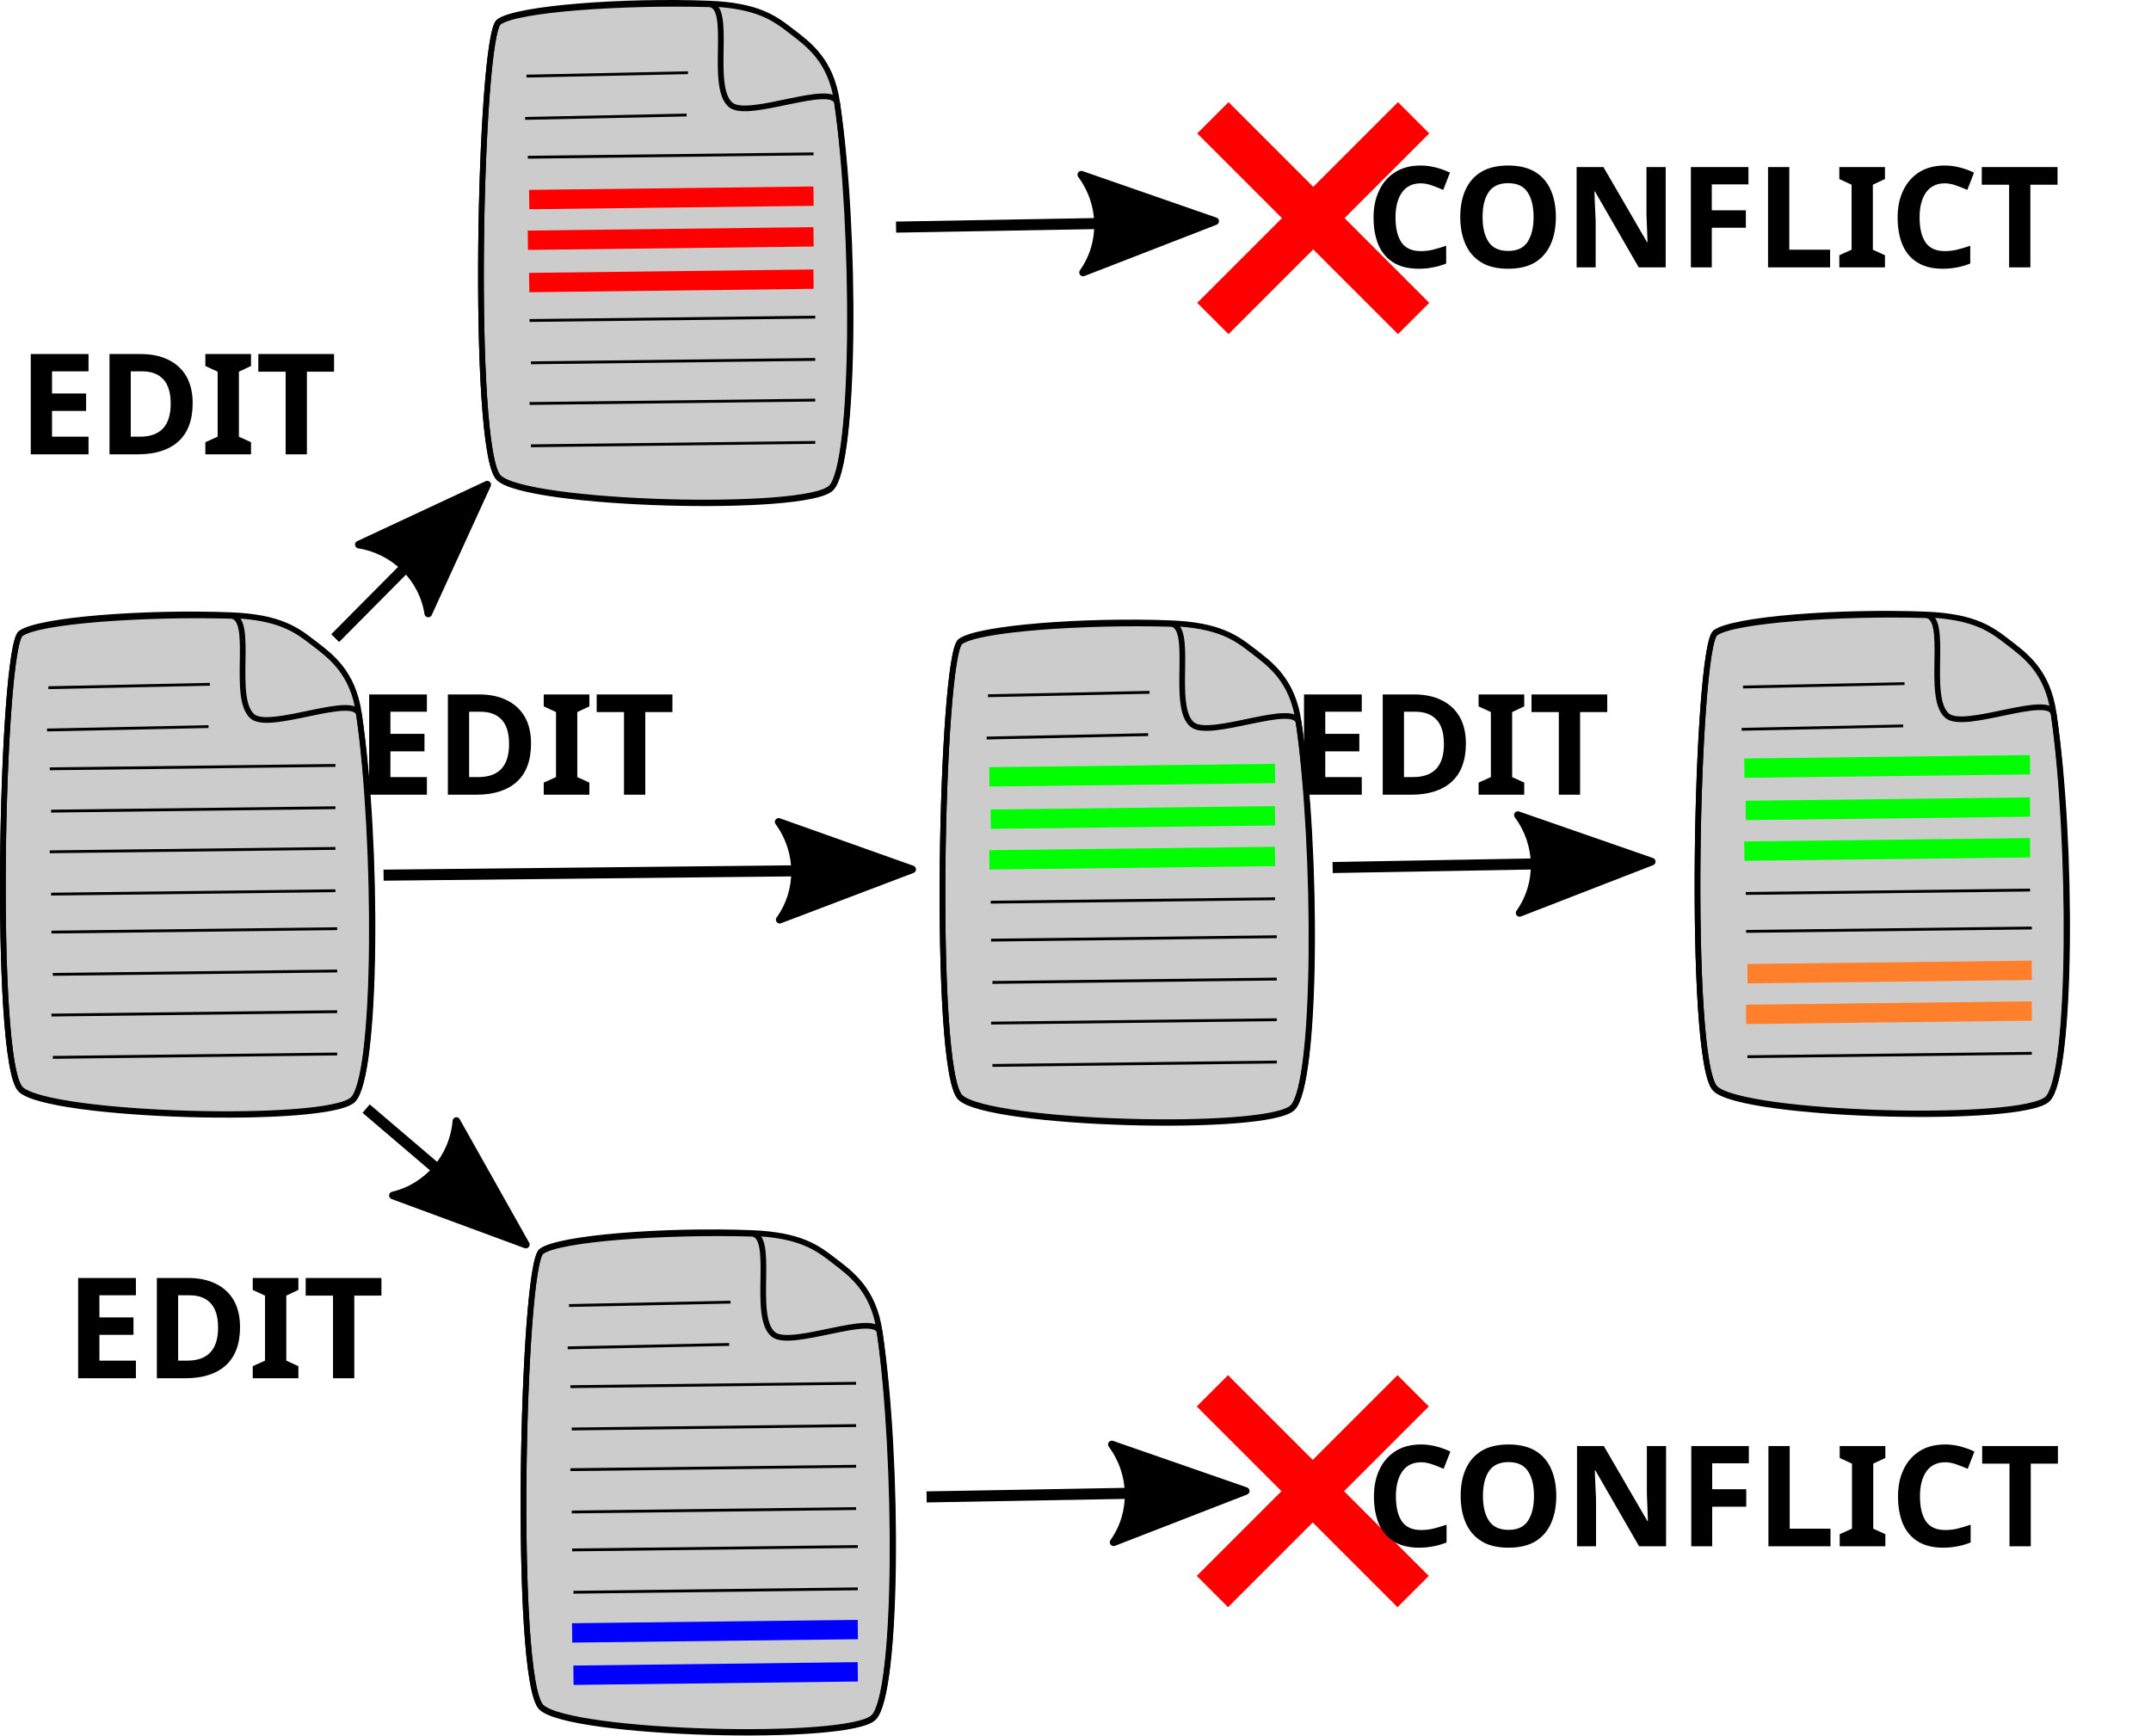
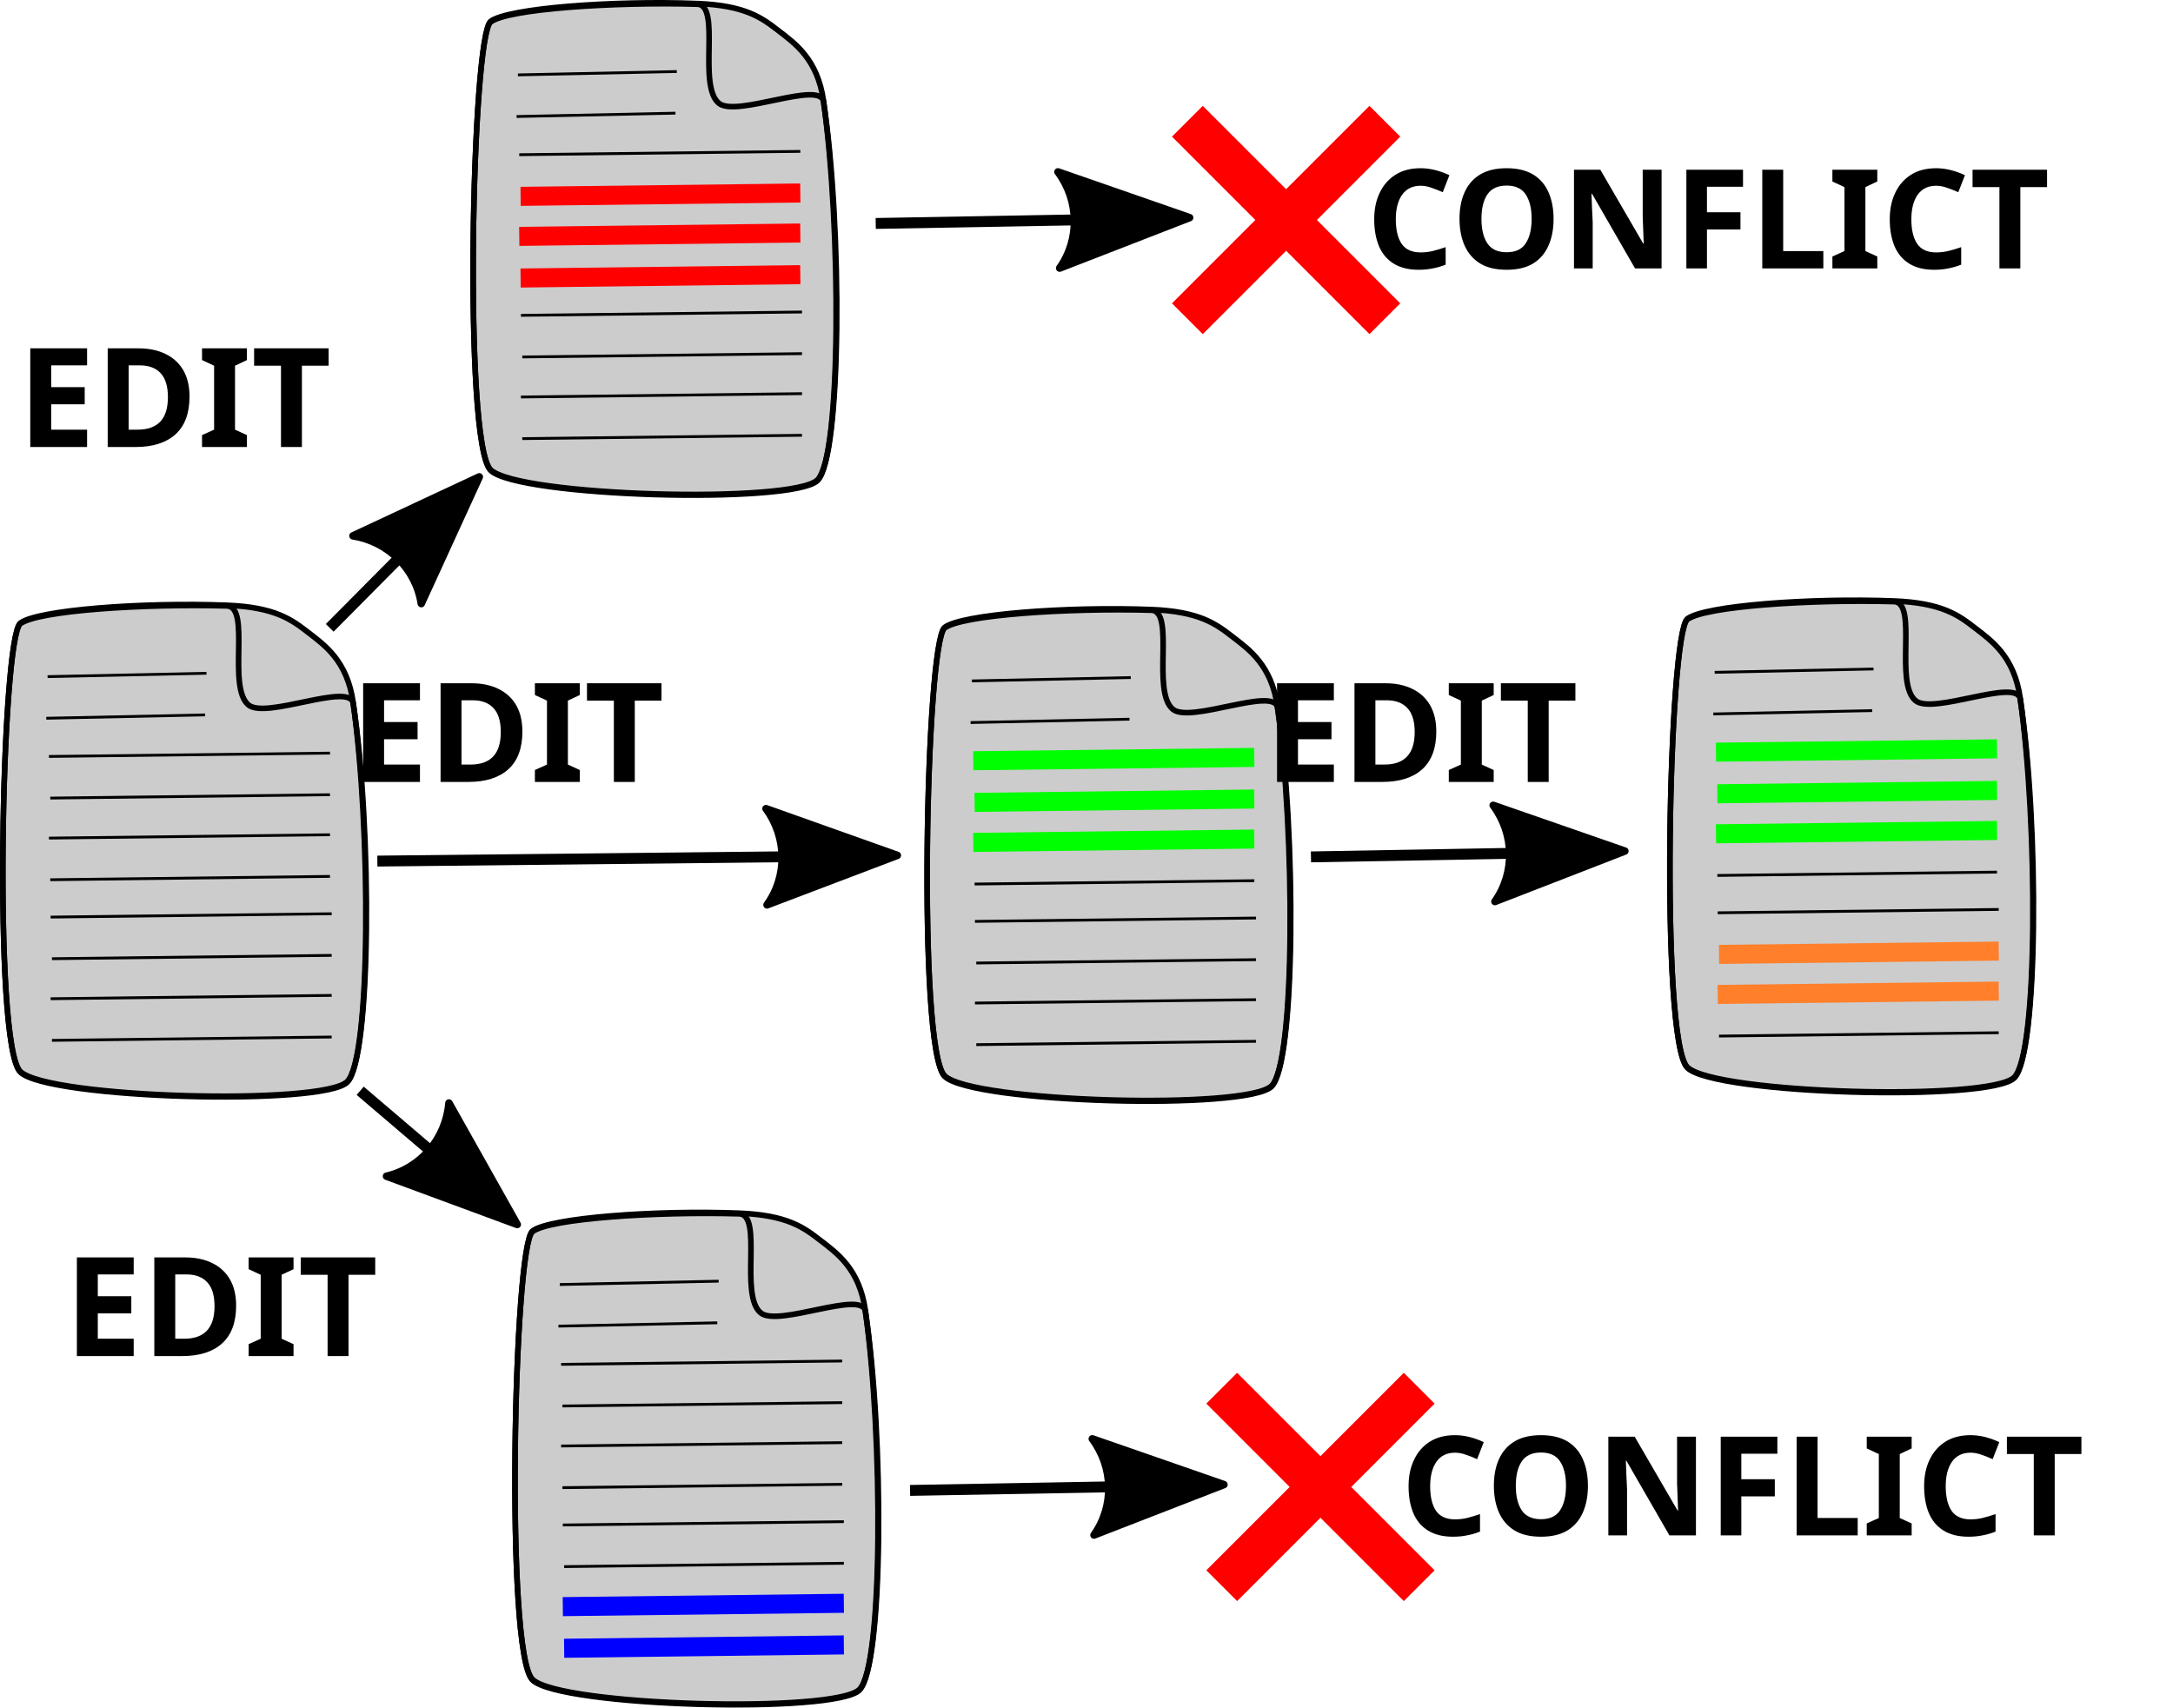
- <svg xmlns="http://www.w3.org/2000/svg" width="194.381mm" height="156.859mm" viewBox="0 0 194.381 156.859" version="1.1" id="svg8">
+ <svg xmlns="http://www.w3.org/2000/svg" width="199.617mm" height="156.859mm" viewBox="0 0 199.617 156.859" version="1.1" id="svg8">
  <defs id="defs2">
    <marker orient="auto" refY="0" refX="0" id="Arrow2Lend" style="overflow:visible">
      <path id="path4788" style="fill:#000000;fill-opacity:1;fill-rule:evenodd;stroke:#000000;stroke-width:0.625;stroke-linejoin:round;stroke-opacity:1" d="M 8.719,4.034 -2.207,0.016 8.719,-4.002 c -1.745,2.372 -1.735,5.617 -6e-7,8.035 z" transform="matrix(-1.1,0,0,-1.1,-1.1,0)" />
    </marker>
    <marker orient="auto" refY="0" refX="0" id="Arrow1Lend" style="overflow:visible">
      <path id="path4770" d="M 0,0 5,-5 -12.5,0 5,5 Z" style="fill:#000000;fill-opacity:1;fill-rule:evenodd;stroke:#000000;stroke-width:1pt;stroke-opacity:1" transform="matrix(-0.8,0,0,-0.8,-10,0)" />
    </marker>
    <marker orient="auto" refY="0" refX="0" id="Arrow2Lend-9" style="overflow:visible">
      <path id="path4788-4" style="fill:#000000;fill-opacity:1;fill-rule:evenodd;stroke:#000000;stroke-width:0.625;stroke-linejoin:round;stroke-opacity:1" d="M 8.719,4.034 -2.207,0.016 8.719,-4.002 c -1.745,2.372 -1.735,5.617 -6e-7,8.035 z" transform="matrix(-1.1,0,0,-1.1,-1.1,0)" />
    </marker>
    <marker orient="auto" refY="0" refX="0" id="Arrow2Lend-8" style="overflow:visible">
      <path id="path4788-45" style="fill:#000000;fill-opacity:1;fill-rule:evenodd;stroke:#000000;stroke-width:0.625;stroke-linejoin:round;stroke-opacity:1" d="M 8.719,4.034 -2.207,0.016 8.719,-4.002 c -1.745,2.372 -1.735,5.617 -6e-7,8.035 z" transform="matrix(-1.1,0,0,-1.1,-1.1,0)" />
    </marker>
    <marker orient="auto" refY="0" refX="0" id="Arrow2Lend-9-3" style="overflow:visible">
      <path id="path4788-4-6" style="fill:#000000;fill-opacity:1;fill-rule:evenodd;stroke:#000000;stroke-width:0.625;stroke-linejoin:round;stroke-opacity:1" d="M 8.719,4.034 -2.207,0.016 8.719,-4.002 c -1.745,2.372 -1.735,5.617 -6e-7,8.035 z" transform="matrix(-1.1,0,0,-1.1,-1.1,0)" />
    </marker>
    <marker orient="auto" refY="0" refX="0" id="Arrow2Lend-9-3-6" style="overflow:visible">
      <path id="path4788-4-6-8" style="fill:#000000;fill-opacity:1;fill-rule:evenodd;stroke:#000000;stroke-width:0.625;stroke-linejoin:round;stroke-opacity:1" d="M 8.719,4.034 -2.207,0.016 8.719,-4.002 c -1.745,2.372 -1.735,5.617 -6e-7,8.035 z" transform="matrix(-1.1,0,0,-1.1,-1.1,0)" />
    </marker>
    <marker orient="auto" refY="0" refX="0" id="Arrow2Lend-9-3-4" style="overflow:visible">
      <path id="path4788-4-6-3" style="fill:#000000;fill-opacity:1;fill-rule:evenodd;stroke:#000000;stroke-width:0.625;stroke-linejoin:round;stroke-opacity:1" d="M 8.719,4.034 -2.207,0.016 8.719,-4.002 c -1.745,2.372 -1.735,5.617 -6e-7,8.035 z" transform="matrix(-1.1,0,0,-1.1,-1.1,0)" />
    </marker>
+     <marker orient="auto" refY="0" refX="0" id="Arrow2Lend-9-3-4-3" style="overflow:visible">
+       <path id="path4788-4-6-3-6" style="fill:#000000;fill-opacity:1;fill-rule:evenodd;stroke:#000000;stroke-width:0.625;stroke-linejoin:round;stroke-opacity:1" d="M 8.719,4.034 -2.207,0.016 8.719,-4.002 c -1.745,2.372 -1.735,5.617 -6e-7,8.035 z" transform="matrix(-1.1,0,0,-1.1,-1.1,0)" />
+     </marker>
  </defs>
  <g id="layer1">
-     <g id="g5954">
-       <g transform="translate(-8.459426,42.85919)" id="g7532">
-         <g id="g4627" transform="matrix(0.1106061,0,0,0.1106674,6.364239,10.83565)" style="stroke-width:1.162">
-           <path id="path4577" d="M 207.4,17.217 C 137.6,14.516 50.16,21.093 35.83,32 c -15.573,11.86 -22.917,350 0,372.22 22.917,22.22 251.39,28.472 271.53,8.333 19.812,-19.812 19.556,-210.23 4.908,-314.49 C 307.378,63.256 288.416,50.21 274.721,39.639 261.251,29.246 247.501,18.773 207.401,17.22 Z" style="fill:#cccccc;stroke:#000000;stroke-width:4.649" />
-           <path id="path4586" d="M 207.4,17.753 C 137.579,15.845 50.16,21.628 35.84,32.536 c -15.573,11.86 -22.917,350 0,372.22 22.917,22.223 251.39,28.473 271.53,8.334 19.812,-19.813 20.711,-210.4 4.908,-314.49 -2.697,-17.768 -72.257,13.247 -86.853,1.458 -18.07,-14.588 2.15,-81.755 -18.03,-82.307 z" style="fill:url(#SVGID_1_);stroke:#000000;stroke-width:4.649" />
-           <line id="line4588" y1="76.444" x2="190.42" x1="58.471" y2="73.667" style="fill:none;stroke:#000000;stroke-width:2.324" />
-           <line id="line4590" y1="111" x2="189.31" x1="57.361" y2="108.22" style="fill:none;stroke:#000000;stroke-width:2.324" />
-           <line id="line4592" y1="142.71" x2="293" x1="59.582" y2="139.94" style="fill:none;stroke:#000000;stroke-width:2.324" />
-           <line id="line4594" y1="177.27" x2="293" x1="60.691" y2="174.49" style="fill:none;stroke:#000000;stroke-width:2.324" />
-           <line id="line4596" y1="210.49" x2="293" x1="59.582" y2="207.71" style="fill:none;stroke:#000000;stroke-width:2.324" />
-           <line id="line4598" y1="245.05" x2="293" x1="60.691" y2="242.27" style="fill:none;stroke:#000000;stroke-width:2.324" />
-           <line id="line4600" y1="276.05" x2="294.4" x1="60.982" y2="273.27" style="fill:none;stroke:#000000;stroke-width:2.324" />
-           <line id="line4602" y1="310.6" x2="294.4" x1="62.092" y2="307.83" style="fill:none;stroke:#000000;stroke-width:2.324" />
-           <line id="line4604" y1="343.82" x2="294.4" x1="60.982" y2="341.05" style="fill:none;stroke:#000000;stroke-width:2.324" />
-           <line id="line4606" y1="378.38" x2="294.4" x1="62.092" y2="375.6" style="fill:none;stroke:#000000;stroke-width:2.324" />
-         </g>
-         <path style="fill:#cccccc;stroke:#000000;stroke-width:0.514" d="m 76.355,68.584 c -7.72,-0.299 -17.392,0.429 -18.977,1.636 -1.722,1.313 -2.535,38.734 0,41.193 2.535,2.459 27.805,3.151 30.033,0.922 2.191,-2.193 2.163,-23.266 0.543,-34.804 C 87.413,73.679 85.315,72.235 83.801,71.065 82.311,69.915 80.79,68.756 76.355,68.584 Z" id="path4577-6" />
-         <path style="fill:url(#SVGID_1_);stroke:#000000;stroke-width:0.514" d="m 76.355,68.643 c -7.723,-0.211 -17.392,0.429 -18.976,1.636 -1.722,1.313 -2.535,38.734 0,41.193 2.535,2.459 27.805,3.151 30.033,0.922 2.191,-2.193 2.291,-23.284 0.543,-34.804 -0.298,-1.966 -7.992,1.466 -9.606,0.161 -1.999,-1.614 0.238,-9.048 -1.994,-9.109 z" id="path4586-7" />
-         <line style="fill:none;stroke:#000000;stroke-width:0.257" y2="74.831" x1="59.882" x2="74.476" y1="75.138" id="line4588-5" />
-         <line style="fill:none;stroke:#000000;stroke-width:0.257" y2="78.655" x1="59.759" x2="74.354" y1="78.963" id="line4590-3" />
-         <line style="fill:none;stroke:#000000;stroke-width:0.257" y2="82.165" x1="60.005" x2="85.822" y1="82.472" id="line4592-5" />
-         <line style="fill:none;stroke:#000000;stroke-width:0.257" y2="85.989" x1="60.128" x2="85.822" y1="86.296" id="line4594-6" />
-         <line style="fill:none;stroke:#000000;stroke-width:0.257" y2="89.665" x1="60.005" x2="85.822" y1="89.973" id="line4596-2" />
-         <line style="fill:none;stroke:#000000;stroke-width:0.257" y2="93.49" x1="60.128" x2="85.822" y1="93.798" id="line4598-9" />
-         <line style="fill:none;stroke:#000000;stroke-width:0.257" y2="96.921" x1="60.16" x2="85.977" y1="97.228" id="line4600-1" />
-         <line style="fill:none;stroke:#000000;stroke-width:0.257" y2="100.745" x1="60.283" x2="85.977" y1="101.052" id="line4602-2" />
-         <line style="fill:none;stroke:#0000ff;stroke-width:1.75;stroke-miterlimit:4;stroke-dasharray:none" y2="104.422" x1="60.16" x2="85.977" y1="104.728" id="line4604-7" />
-         <line style="fill:none;stroke:#0000ff;stroke-width:1.75;stroke-miterlimit:4;stroke-dasharray:none" y2="108.245" x1="60.283" x2="85.977" y1="108.553" id="line4606-0" />
-         <g id="g7393">
-           <path id="path4577-3" d="m 114.216,13.468 c -7.72,-0.299 -17.392,0.429 -18.977,1.636 -1.722,1.313 -2.535,38.734 0,41.193 2.535,2.459 27.805,3.151 30.033,0.922 2.191,-2.193 2.163,-23.266 0.543,-34.804 -0.541,-3.852 -2.638,-5.296 -4.153,-6.466 -1.49,-1.15 -3.011,-2.309 -7.446,-2.481 z" style="fill:#cccccc;stroke:#000000;stroke-width:0.514" />
-           <path id="path4586-6" d="m 114.216,13.527 c -7.723,-0.211 -17.392,0.429 -18.976,1.636 -1.722,1.313 -2.535,38.734 0,41.193 2.535,2.459 27.805,3.151 30.033,0.922 2.191,-2.193 2.291,-23.284 0.543,-34.804 -0.298,-1.966 -7.992,1.466 -9.606,0.161 -1.999,-1.614 0.238,-9.048 -1.994,-9.109 z" style="fill:url(#SVGID_1_);stroke:#000000;stroke-width:0.514" />
-           <line id="line4588-0" y1="20.023" x2="112.338" x1="97.743" y2="19.715" style="fill:none;stroke:#000000;stroke-width:0.257" />
-           <line id="line4590-6" y1="23.847" x2="112.215" x1="97.621" y2="23.539" style="fill:none;stroke:#000000;stroke-width:0.257" />
-           <line id="line4592-2" y1="27.356" x2="123.684" x1="97.866" y2="27.05" style="fill:none;stroke:#00ff00;stroke-width:1.75;stroke-miterlimit:4;stroke-dasharray:none" />
-           <line id="line4594-61" y1="31.181" x2="123.684" x1="97.989" y2="30.873" style="fill:none;stroke:#00ff00;stroke-width:1.75;stroke-miterlimit:4;stroke-dasharray:none" />
-           <line id="line4596-8" y1="34.857" x2="123.684" x1="97.866" y2="34.55" style="fill:none;stroke:#00ff00;stroke-width:1.75;stroke-miterlimit:4;stroke-dasharray:none" />
-           <line id="line4598-7" y1="38.682" x2="123.684" x1="97.989" y2="38.374" style="fill:none;stroke:#000000;stroke-width:0.257" />
-           <line id="line4600-9" y1="42.113" x2="123.839" x1="98.021" y2="41.805" style="fill:none;stroke:#000000;stroke-width:0.257" />
-           <line id="line4602-20" y1="45.936" x2="123.839" x1="98.144" y2="45.63" style="fill:none;stroke:#000000;stroke-width:0.257" />
-           <line id="line4604-2" y1="49.612" x2="123.839" x1="98.021" y2="49.306" style="fill:none;stroke:#000000;stroke-width:0.257" />
-           <line id="line4606-3" y1="53.437" x2="123.839" x1="98.144" y2="53.129" style="fill:none;stroke:#000000;stroke-width:0.257" />
-         </g>
-         <path style="fill:#cccccc;stroke:#000000;stroke-width:0.514" d="m 72.509,-42.535 c -7.72,-0.299 -17.392,0.429 -18.977,1.636 -1.722,1.313 -2.535,38.734 0,41.193 2.535,2.459 27.805,3.151 30.033,0.922 2.191,-2.193 2.163,-23.266 0.543,-34.804 -0.541,-3.852 -2.638,-5.296 -4.153,-6.466 -1.49,-1.15 -3.011,-2.309 -7.446,-2.481 z" id="path4577-5" />
-         <path style="fill:url(#SVGID_1_);stroke:#000000;stroke-width:0.514" d="m 72.509,-42.476 c -7.723,-0.211 -17.392,0.429 -18.976,1.636 -1.722,1.313 -2.535,38.734 0,41.193 C 56.068,2.812 81.339,3.504 83.567,1.275 c 2.191,-2.193 2.291,-23.284 0.543,-34.804 -0.298,-1.966 -7.992,1.466 -9.606,0.161 -1.999,-1.614 0.238,-9.048 -1.994,-9.109 z" id="path4586-9" />
-         <line style="fill:none;stroke:#000000;stroke-width:0.257" y2="-36.288" x1="56.037" x2="70.631" y1="-35.98" id="line4588-2" />
-         <line style="fill:none;stroke:#000000;stroke-width:0.257" y2="-32.464" x1="55.914" x2="70.508" y1="-32.156" id="line4590-2" />
-         <line style="fill:none;stroke:#000000;stroke-width:0.257" y2="-28.953" x1="56.16" x2="81.977" y1="-28.647" id="line4592-8" />
-         <line style="fill:none;stroke:#ff0000;stroke-width:1.75;stroke-miterlimit:4;stroke-dasharray:none" y2="-25.13" x1="56.282" x2="81.977" y1="-24.822" id="line4594-9" />
-         <line style="fill:none;stroke:#ff0000;stroke-width:1.75;stroke-miterlimit:4;stroke-dasharray:none" y2="-21.454" x1="56.16" x2="81.977" y1="-21.146" id="line4596-7" />
-         <line style="fill:none;stroke:#ff0000;stroke-width:1.75;stroke-miterlimit:4;stroke-dasharray:none" y2="-17.629" x1="56.282" x2="81.977" y1="-17.321" id="line4598-3" />
-         <line style="fill:none;stroke:#000000;stroke-width:0.257" y2="-14.198" x1="56.315" x2="82.132" y1="-13.891" id="line4600-6" />
-         <line style="fill:none;stroke:#000000;stroke-width:0.257" y2="-10.374" x1="56.437" x2="82.132" y1="-10.067" id="line4602-1" />
-         <line style="fill:none;stroke:#000000;stroke-width:0.257" y2="-6.697" x1="56.315" x2="82.132" y1="-6.391" id="line4604-29" />
-         <line style="fill:none;stroke:#000000;stroke-width:0.257" y2="-2.874" x1="56.437" x2="82.132" y1="-2.566" id="line4606-31" />
-         <path style="opacity:1;fill:#000000;fill-opacity:1;stroke:#000000;stroke-width:1;stroke-linecap:butt;stroke-linejoin:round;stroke-miterlimit:10;stroke-dasharray:none;stroke-dashoffset:0;stroke-opacity:1;marker-end:url(#Arrow2Lend)" d="M 38.749,14.816 51.566,1.899" id="path4765" />
-         <path style="opacity:1;fill:#000000;fill-opacity:1;stroke:#000000;stroke-width:1;stroke-linecap:butt;stroke-linejoin:round;stroke-miterlimit:10;stroke-dasharray:none;stroke-dashoffset:0;stroke-opacity:1;marker-end:url(#Arrow2Lend-9)" d="M 43.124,36.241 89.563,35.748" id="path4765-7" />
-         <path style="opacity:1;fill:#000000;fill-opacity:1;stroke:#000000;stroke-width:1;stroke-linecap:butt;stroke-linejoin:round;stroke-miterlimit:10;stroke-dasharray:none;stroke-dashoffset:0;stroke-opacity:1;marker-end:url(#Arrow2Lend-8)" d="M 41.546,57.34 54.956,68.778" id="path4765-0" />
-         <path style="opacity:1;fill:#000000;fill-opacity:1;stroke:#000000;stroke-width:1;stroke-linecap:butt;stroke-linejoin:round;stroke-miterlimit:10;stroke-dasharray:none;stroke-dashoffset:0;stroke-opacity:1;marker-end:url(#Arrow2Lend-9-3)" d="m 128.887,35.55 27.509,-0.493" id="path4765-7-5" />
-         <path style="opacity:1;fill:#000000;fill-opacity:1;stroke:#000000;stroke-width:1;stroke-linecap:butt;stroke-linejoin:round;stroke-miterlimit:10;stroke-dasharray:none;stroke-dashoffset:0;stroke-opacity:1;marker-end:url(#Arrow2Lend-9-3-6)" d="M 92.195,92.435 119.704,91.942" id="path4765-7-5-8" />
-         <path style="opacity:1;fill:#000000;fill-opacity:1;stroke:#000000;stroke-width:1;stroke-linecap:butt;stroke-linejoin:round;stroke-miterlimit:10;stroke-dasharray:none;stroke-dashoffset:0;stroke-opacity:1;marker-end:url(#Arrow2Lend-9-3-4)" d="m 89.434,-22.332 27.509,-0.493" id="path4765-7-5-1" />
-         <g id="g7322" transform="translate(20.60676,-2.464924)">
-           <path id="path7211" d="m 97.457,-11.608 18.142,-18.142" style="opacity:1;fill:#ff0000;fill-opacity:1;stroke:#ff0000;stroke-width:4;stroke-linecap:butt;stroke-linejoin:round;stroke-miterlimit:10;stroke-dasharray:none;stroke-dashoffset:0;stroke-opacity:1" />
-           <path id="path7211-6" d="m 97.457,-29.75 18.142,18.142" style="opacity:1;fill:#ff0000;fill-opacity:1;stroke:#ff0000;stroke-width:4;stroke-linecap:butt;stroke-linejoin:round;stroke-miterlimit:10;stroke-dasharray:none;stroke-dashoffset:0;stroke-opacity:1" />
-         </g>
-         <g id="g7322-8" transform="translate(20.56323,112.5977)">
-           <path id="path7211-9" d="m 97.457,-11.608 18.142,-18.142" style="opacity:1;fill:#ff0000;fill-opacity:1;stroke:#ff0000;stroke-width:4;stroke-linecap:butt;stroke-linejoin:round;stroke-miterlimit:10;stroke-dasharray:none;stroke-dashoffset:0;stroke-opacity:1" />
-           <path id="path7211-6-2" d="m 97.457,-29.75 18.142,18.142" style="opacity:1;fill:#ff0000;fill-opacity:1;stroke:#ff0000;stroke-width:4;stroke-linecap:butt;stroke-linejoin:round;stroke-miterlimit:10;stroke-dasharray:none;stroke-dashoffset:0;stroke-opacity:1" />
-         </g>
-         <path style="fill:#cccccc;stroke:#000000;stroke-width:0.514" d="m 182.445,12.679 c -7.72,-0.299 -17.392,0.429 -18.977,1.636 -1.722,1.313 -2.535,38.734 0,41.193 2.535,2.459 27.805,3.151 30.033,0.922 2.191,-2.193 2.163,-23.266 0.543,-34.804 -0.541,-3.852 -2.638,-5.296 -4.153,-6.466 -1.49,-1.15 -3.011,-2.309 -7.446,-2.481 z" id="path4577-3-6" />
-         <path style="fill:url(#SVGID_1_);stroke:#000000;stroke-width:0.514" d="m 182.445,12.739 c -7.723,-0.211 -17.392,0.429 -18.976,1.636 -1.722,1.313 -2.535,38.734 0,41.193 2.535,2.459 27.805,3.151 30.033,0.922 2.191,-2.193 2.291,-23.284 0.543,-34.804 -0.298,-1.966 -7.992,1.466 -9.606,0.161 -1.999,-1.614 0.238,-9.048 -1.994,-9.109 z" id="path4586-6-4" />
-         <line style="fill:none;stroke:#000000;stroke-width:0.257" y2="18.927" x1="165.972" x2="180.567" y1="19.234" id="line4588-0-9" />
-         <line style="fill:none;stroke:#000000;stroke-width:0.257" y2="22.75" x1="165.85" x2="180.444" y1="23.058" id="line4590-6-5" />
-         <line style="fill:none;stroke:#00ff00;stroke-width:1.75;stroke-miterlimit:4;stroke-dasharray:none" y2="26.261" x1="166.095" x2="191.913" y1="26.567" id="line4592-2-0" />
-         <line style="fill:none;stroke:#00ff00;stroke-width:1.75;stroke-miterlimit:4;stroke-dasharray:none" y2="30.084" x1="166.218" x2="191.913" y1="30.392" id="line4594-61-4" />
-         <line style="fill:none;stroke:#00ff00;stroke-width:1.75;stroke-miterlimit:4;stroke-dasharray:none" y2="33.761" x1="166.095" x2="191.913" y1="34.068" id="line4596-8-8" />
-         <line style="fill:none;stroke:#000000;stroke-width:0.257" y2="37.585" x1="166.218" x2="191.913" y1="37.893" id="line4598-7-7" />
-         <line style="fill:none;stroke:#000000;stroke-width:0.257" y2="41.016" x1="166.25" x2="192.068" y1="41.324" id="line4600-9-1" />
-         <line style="fill:none;stroke:#ff7f2a;stroke-width:1.75;stroke-miterlimit:4;stroke-dasharray:none" y2="44.841" x1="166.373" x2="192.068" y1="45.147" id="line4602-20-7" />
-         <line style="fill:none;stroke:#ff7f2a;stroke-width:1.75;stroke-miterlimit:4;stroke-dasharray:none" y2="48.517" x1="166.25" x2="192.068" y1="48.824" id="line4604-2-2" />
-         <line style="fill:none;stroke:#000000;stroke-width:0.257" y2="52.341" x1="166.373" x2="192.068" y1="52.648" id="line4606-3-7" />
+     <g id="g5132">
+       <g style="stroke-width:1.162" transform="matrix(0.1106061,0,0,0.1106674,-2.095187,53.69485)" id="g4627">
+         <path style="fill:#cccccc;stroke:#000000;stroke-width:4.649" d="M 207.4,17.217 C 137.6,14.516 50.16,21.093 35.83,32 c -15.573,11.86 -22.917,350 0,372.22 22.917,22.22 251.39,28.472 271.53,8.333 19.812,-19.812 19.556,-210.23 4.908,-314.49 C 307.378,63.256 288.416,50.21 274.721,39.639 261.251,29.246 247.501,18.773 207.401,17.22 Z" id="path4577" />
+         <path style="fill:url(#SVGID_1_);stroke:#000000;stroke-width:4.649" d="M 207.4,17.753 C 137.579,15.845 50.16,21.628 35.84,32.536 c -15.573,11.86 -22.917,350 0,372.22 22.917,22.223 251.39,28.473 271.53,8.334 19.812,-19.813 20.711,-210.4 4.908,-314.49 -2.697,-17.768 -72.257,13.247 -86.853,1.458 -18.07,-14.588 2.15,-81.755 -18.03,-82.307 z" id="path4586" />
+         <line style="fill:none;stroke:#000000;stroke-width:2.324" y2="73.667" x1="58.471" x2="190.42" y1="76.444" id="line4588" />
+         <line style="fill:none;stroke:#000000;stroke-width:2.324" y2="108.22" x1="57.361" x2="189.31" y1="111" id="line4590" />
+         <line style="fill:none;stroke:#000000;stroke-width:2.324" y2="139.94" x1="59.582" x2="293" y1="142.71" id="line4592" />
+         <line style="fill:none;stroke:#000000;stroke-width:2.324" y2="174.49" x1="60.691" x2="293" y1="177.27" id="line4594" />
+         <line style="fill:none;stroke:#000000;stroke-width:2.324" y2="207.71" x1="59.582" x2="293" y1="210.49" id="line4596" />
+         <line style="fill:none;stroke:#000000;stroke-width:2.324" y2="242.27" x1="60.691" x2="293" y1="245.05" id="line4598" />
+         <line style="fill:none;stroke:#000000;stroke-width:2.324" y2="273.27" x1="60.982" x2="294.4" y1="276.05" id="line4600" />
+         <line style="fill:none;stroke:#000000;stroke-width:2.324" y2="307.83" x1="62.092" x2="294.4" y1="310.6" id="line4602" />
+         <line style="fill:none;stroke:#000000;stroke-width:2.324" y2="341.05" x1="60.982" x2="294.4" y1="343.82" id="line4604" />
+         <line style="fill:none;stroke:#000000;stroke-width:2.324" y2="375.6" x1="62.092" x2="294.4" y1="378.38" id="line4606" />
+       </g>
+       <path id="path4577-6" d="m 67.895,111.443 c -7.72,-0.299 -17.392,0.429 -18.977,1.636 -1.722,1.313 -2.535,38.734 0,41.193 2.535,2.459 27.805,3.151 30.033,0.922 2.191,-2.193 2.163,-23.266 0.543,-34.804 -0.541,-3.852 -2.638,-5.296 -4.153,-6.466 -1.49,-1.15 -3.011,-2.309 -7.446,-2.481 z" style="fill:#cccccc;stroke:#000000;stroke-width:0.514" />
+       <path id="path4586-7" d="m 67.895,111.502 c -7.723,-0.211 -17.392,0.429 -18.976,1.636 -1.722,1.313 -2.535,38.734 0,41.193 2.535,2.459 27.805,3.151 30.033,0.922 2.191,-2.193 2.291,-23.284 0.543,-34.804 -0.298,-1.966 -7.992,1.466 -9.606,0.161 -1.999,-1.614 0.238,-9.048 -1.994,-9.109 z" style="fill:url(#SVGID_1_);stroke:#000000;stroke-width:0.514" />
+       <line id="line4588-5" y1="117.998" x2="66.017" x1="51.423" y2="117.69" style="fill:none;stroke:#000000;stroke-width:0.257" />
+       <line id="line4590-3" y1="121.822" x2="65.894" x1="51.3" y2="121.514" style="fill:none;stroke:#000000;stroke-width:0.257" />
+       <line id="line4592-5" y1="125.331" x2="77.363" x1="51.546" y2="125.024" style="fill:none;stroke:#000000;stroke-width:0.257" />
+       <line id="line4594-6" y1="129.156" x2="77.363" x1="51.668" y2="128.848" style="fill:none;stroke:#000000;stroke-width:0.257" />
+       <line id="line4596-2" y1="132.832" x2="77.363" x1="51.546" y2="132.524" style="fill:none;stroke:#000000;stroke-width:0.257" />
+       <line id="line4598-9" y1="136.657" x2="77.363" x1="51.668" y2="136.349" style="fill:none;stroke:#000000;stroke-width:0.257" />
+       <line id="line4600-1" y1="140.087" x2="77.518" x1="51.7" y2="139.78" style="fill:none;stroke:#000000;stroke-width:0.257" />
+       <line id="line4602-2" y1="143.911" x2="77.518" x1="51.823" y2="143.604" style="fill:none;stroke:#000000;stroke-width:0.257" />
+       <line id="line4604-7" y1="147.587" x2="77.518" x1="51.7" y2="147.281" style="fill:none;stroke:#0000ff;stroke-width:1.75;stroke-miterlimit:4;stroke-dasharray:none" />
+       <line id="line4606-0" y1="151.412" x2="77.518" x1="51.823" y2="151.104" style="fill:none;stroke:#0000ff;stroke-width:1.75;stroke-miterlimit:4;stroke-dasharray:none" />
+       <g transform="translate(-8.459426,42.52645)" id="g7393">
+         <path style="fill:#cccccc;stroke:#000000;stroke-width:0.514" d="m 114.216,13.468 c -7.72,-0.299 -17.392,0.429 -18.977,1.636 -1.722,1.313 -2.535,38.734 0,41.193 2.535,2.459 27.805,3.151 30.033,0.922 2.191,-2.193 2.163,-23.266 0.543,-34.804 -0.541,-3.852 -2.638,-5.296 -4.153,-6.466 -1.49,-1.15 -3.011,-2.309 -7.446,-2.481 z" id="path4577-3" />
+         <path style="fill:url(#SVGID_1_);stroke:#000000;stroke-width:0.514" d="m 114.216,13.527 c -7.723,-0.211 -17.392,0.429 -18.976,1.636 -1.722,1.313 -2.535,38.734 0,41.193 2.535,2.459 27.805,3.151 30.033,0.922 2.191,-2.193 2.291,-23.284 0.543,-34.804 -0.298,-1.966 -7.992,1.466 -9.606,0.161 -1.999,-1.614 0.238,-9.048 -1.994,-9.109 z" id="path4586-6" />
+         <line style="fill:none;stroke:#000000;stroke-width:0.257" y2="19.715" x1="97.743" x2="112.338" y1="20.023" id="line4588-0" />
+         <line style="fill:none;stroke:#000000;stroke-width:0.257" y2="23.539" x1="97.621" x2="112.215" y1="23.847" id="line4590-6" />
+         <line style="fill:none;stroke:#00ff00;stroke-width:1.75;stroke-miterlimit:4;stroke-dasharray:none" y2="27.05" x1="97.866" x2="123.684" y1="27.356" id="line4592-2" />
+         <line style="fill:none;stroke:#00ff00;stroke-width:1.75;stroke-miterlimit:4;stroke-dasharray:none" y2="30.873" x1="97.989" x2="123.684" y1="31.181" id="line4594-61" />
+         <line style="fill:none;stroke:#00ff00;stroke-width:1.75;stroke-miterlimit:4;stroke-dasharray:none" y2="34.55" x1="97.866" x2="123.684" y1="34.857" id="line4596-8" />
+         <line style="fill:none;stroke:#000000;stroke-width:0.257" y2="38.374" x1="97.989" x2="123.684" y1="38.682" id="line4598-7" />
+         <line style="fill:none;stroke:#000000;stroke-width:0.257" y2="41.805" x1="98.021" x2="123.839" y1="42.113" id="line4600-9" />
+         <line style="fill:none;stroke:#000000;stroke-width:0.257" y2="45.63" x1="98.144" x2="123.839" y1="45.936" id="line4602-20" />
+         <line style="fill:none;stroke:#000000;stroke-width:0.257" y2="49.306" x1="98.021" x2="123.839" y1="49.612" id="line4604-2" />
+         <line style="fill:none;stroke:#000000;stroke-width:0.257" y2="53.129" x1="98.144" x2="123.839" y1="53.437" id="line4606-3" />
+       </g>
+       <path id="path4577-5" d="M 64.05,0.324 C 56.33,0.025 46.658,0.753 45.073,1.96 c -1.722,1.313 -2.535,38.734 0,41.193 2.535,2.459 27.805,3.151 30.033,0.922 C 77.297,41.883 77.269,20.809 75.649,9.271 75.108,5.419 73.011,3.976 71.496,2.806 70.006,1.655 68.485,0.496 64.05,0.325 Z" style="fill:#cccccc;stroke:#000000;stroke-width:0.514" />
+       <path id="path4586-9" d="M 64.05,0.384 C 56.327,0.172 46.658,0.812 45.074,2.02 c -1.722,1.313 -2.535,38.734 0,41.193 2.535,2.459 27.805,3.151 30.033,0.922 C 77.298,41.942 77.398,20.85 75.65,9.331 75.352,7.364 67.658,10.797 66.044,9.492 64.045,7.878 66.281,0.444 64.049,0.383 Z" style="fill:url(#SVGID_1_);stroke:#000000;stroke-width:0.514" />
+       <line id="line4588-2" y1="6.879" x2="62.172" x1="47.577" y2="6.571" style="fill:none;stroke:#000000;stroke-width:0.257" />
+       <line id="line4590-2" y1="10.703" x2="62.049" x1="47.455" y2="10.395" style="fill:none;stroke:#000000;stroke-width:0.257" />
+       <line id="line4592-8" y1="14.212" x2="73.518" x1="47.7" y2="13.906" style="fill:none;stroke:#000000;stroke-width:0.257" />
+       <line id="line4594-9" y1="18.037" x2="73.518" x1="47.823" y2="17.729" style="fill:none;stroke:#ff0000;stroke-width:1.75;stroke-miterlimit:4;stroke-dasharray:none" />
+       <line id="line4596-7" y1="21.713" x2="73.518" x1="47.7" y2="21.406" style="fill:none;stroke:#ff0000;stroke-width:1.75;stroke-miterlimit:4;stroke-dasharray:none" />
+       <line id="line4598-3" y1="25.538" x2="73.518" x1="47.823" y2="25.23" style="fill:none;stroke:#ff0000;stroke-width:1.75;stroke-miterlimit:4;stroke-dasharray:none" />
+       <line id="line4600-6" y1="28.969" x2="73.673" x1="47.855" y2="28.661" style="fill:none;stroke:#000000;stroke-width:0.257" />
+       <line id="line4602-1" y1="32.792" x2="73.673" x1="47.978" y2="32.486" style="fill:none;stroke:#000000;stroke-width:0.257" />
+       <line id="line4604-29" y1="36.469" x2="73.673" x1="47.855" y2="36.162" style="fill:none;stroke:#000000;stroke-width:0.257" />
+       <line id="line4606-31" y1="40.293" x2="73.673" x1="47.978" y2="39.986" style="fill:none;stroke:#000000;stroke-width:0.257" />
+       <path id="path4765" d="M 30.289,57.675 43.107,44.759" style="opacity:1;fill:#000000;fill-opacity:1;stroke:#000000;stroke-width:1;stroke-linecap:butt;stroke-linejoin:round;stroke-miterlimit:10;stroke-dasharray:none;stroke-dashoffset:0;stroke-opacity:1;marker-end:url(#Arrow2Lend)" />
+       <path id="path4765-7" d="M 34.665,79.1 81.104,78.607" style="opacity:1;fill:#000000;fill-opacity:1;stroke:#000000;stroke-width:1;stroke-linecap:butt;stroke-linejoin:round;stroke-miterlimit:10;stroke-dasharray:none;stroke-dashoffset:0;stroke-opacity:1;marker-end:url(#Arrow2Lend-9)" />
+       <path id="path4765-0" d="m 33.087,100.2 13.409,11.437" style="opacity:1;fill:#000000;fill-opacity:1;stroke:#000000;stroke-width:1;stroke-linecap:butt;stroke-linejoin:round;stroke-miterlimit:10;stroke-dasharray:none;stroke-dashoffset:0;stroke-opacity:1;marker-end:url(#Arrow2Lend-8)" />
+       <path id="path4765-7-5" d="m 120.428,78.715 27.509,-0.493" style="opacity:1;fill:#000000;fill-opacity:1;stroke:#000000;stroke-width:1;stroke-linecap:butt;stroke-linejoin:round;stroke-miterlimit:10;stroke-dasharray:none;stroke-dashoffset:0;stroke-opacity:1;marker-end:url(#Arrow2Lend-9-3)" />
+       <path id="path4765-7-5-1" d="M 80.446,20.527 107.954,20.034" style="opacity:1;fill:#000000;fill-opacity:1;stroke:#000000;stroke-width:1;stroke-linecap:butt;stroke-linejoin:round;stroke-miterlimit:10;stroke-dasharray:none;stroke-dashoffset:0;stroke-opacity:1;marker-end:url(#Arrow2Lend-9-3-4)" />
+       <g transform="translate(11.61817,40.88725)" id="g7322">
+         <path style="opacity:1;fill:#ff0000;fill-opacity:1;stroke:#ff0000;stroke-width:4;stroke-linecap:butt;stroke-linejoin:round;stroke-miterlimit:10;stroke-dasharray:none;stroke-dashoffset:0;stroke-opacity:1" d="m 97.457,-11.608 18.142,-18.142" id="path7211" />
+         <path style="opacity:1;fill:#ff0000;fill-opacity:1;stroke:#ff0000;stroke-width:4;stroke-linecap:butt;stroke-linejoin:round;stroke-miterlimit:10;stroke-dasharray:none;stroke-dashoffset:0;stroke-opacity:1" d="m 97.457,-29.75 18.142,18.142" id="path7211-6" />
+       </g>
+       <g transform="translate(0,-0.3327423)" id="g5025">
+         <path style="fill:#cccccc;stroke:#000000;stroke-width:0.514" d="m 173.985,55.539 c -7.72,-0.299 -17.392,0.429 -18.977,1.636 -1.722,1.313 -2.535,38.734 0,41.193 2.535,2.459 27.805,3.151 30.033,0.922 2.191,-2.193 2.163,-23.266 0.543,-34.804 -0.541,-3.852 -2.638,-5.296 -4.153,-6.466 -1.49,-1.15 -3.011,-2.309 -7.446,-2.481 z" id="path4577-3-6" />
+         <path style="fill:url(#SVGID_1_);stroke:#000000;stroke-width:0.514" d="m 173.985,55.598 c -7.723,-0.211 -17.392,0.429 -18.976,1.636 -1.722,1.313 -2.535,38.734 0,41.193 2.535,2.459 27.805,3.151 30.033,0.922 2.191,-2.193 2.291,-23.284 0.543,-34.804 -0.298,-1.966 -7.992,1.466 -9.606,0.161 -1.999,-1.614 0.238,-9.048 -1.994,-9.109 z" id="path4586-6-4" />
+         <line style="fill:none;stroke:#000000;stroke-width:0.257" y2="61.786" x1="157.513" x2="172.107" y1="62.093" id="line4588-0-9" />
+         <line style="fill:none;stroke:#000000;stroke-width:0.257" y2="65.61" x1="157.39" x2="171.985" y1="65.917" id="line4590-6-5" />
+         <line style="fill:none;stroke:#00ff00;stroke-width:1.75;stroke-miterlimit:4;stroke-dasharray:none" y2="69.12" x1="157.636" x2="183.453" y1="69.427" id="line4592-2-0" />
+         <line style="fill:none;stroke:#00ff00;stroke-width:1.75;stroke-miterlimit:4;stroke-dasharray:none" y2="72.944" x1="157.759" x2="183.453" y1="73.251" id="line4594-61-4" />
+         <line style="fill:none;stroke:#00ff00;stroke-width:1.75;stroke-miterlimit:4;stroke-dasharray:none" y2="76.62" x1="157.636" x2="183.453" y1="76.928" id="line4596-8-8" />
+         <line style="fill:none;stroke:#000000;stroke-width:0.257" y2="80.445" x1="157.759" x2="183.453" y1="80.752" id="line4598-7-7" />
+         <line style="fill:none;stroke:#000000;stroke-width:0.257" y2="83.875" x1="157.791" x2="183.608" y1="84.183" id="line4600-9-1" />
+         <line style="fill:none;stroke:#ff7f2a;stroke-width:1.75;stroke-miterlimit:4;stroke-dasharray:none" y2="87.7" x1="157.914" x2="183.608" y1="88.006" id="line4602-20-7" />
+         <line style="fill:none;stroke:#ff7f2a;stroke-width:1.75;stroke-miterlimit:4;stroke-dasharray:none" y2="91.376" x1="157.791" x2="183.608" y1="91.683" id="line4604-2-2" />
+         <line style="fill:none;stroke:#000000;stroke-width:0.257" y2="95.2" x1="157.914" x2="183.608" y1="95.508" id="line4606-3-7" />
      </g>
      <text id="text9609-7" y="41.06" x="21.46" style="font-style:normal;font-variant:normal;font-weight:normal;font-stretch:normal;font-size:5.953px;line-height:125%;font-family:Gentium;-inkscape-font-specification:Gentium;text-align:start;letter-spacing:0px;word-spacing:0px;text-anchor:start;fill:#000000;fill-opacity:1;stroke:none;stroke-width:0.265px;stroke-linecap:butt;stroke-linejoin:miter;stroke-opacity:1" xml:space="preserve">
        <tspan id="tspan4665" style="font-style:normal;font-variant:normal;font-weight:900;font-stretch:normal;font-size:12.7px;font-family:Montserrat;-inkscape-font-specification:'Montserrat Heavy';text-align:center;text-anchor:middle;stroke-width:0.265px" y="41.06" x="21.46">EDIT</tspan>
      </text>
      <text id="text9609-7-3" y="124.572" x="25.74" style="font-style:normal;font-variant:normal;font-weight:normal;font-stretch:normal;font-size:5.953px;line-height:125%;font-family:Gentium;-inkscape-font-specification:Gentium;text-align:start;letter-spacing:0px;word-spacing:0px;text-anchor:start;fill:#000000;fill-opacity:1;stroke:none;stroke-width:0.265px;stroke-linecap:butt;stroke-linejoin:miter;stroke-opacity:1" xml:space="preserve">
        <tspan id="tspan4665-5" style="font-style:normal;font-variant:normal;font-weight:900;font-stretch:normal;font-size:12.7px;font-family:Montserrat;-inkscape-font-specification:'Montserrat Heavy';text-align:center;text-anchor:middle;stroke-width:0.265px" y="124.572" x="25.74">EDIT</tspan>
      </text>
-       <text id="text9609-7-3-9" y="24.165" x="160.208" style="font-style:normal;font-variant:normal;font-weight:normal;font-stretch:normal;font-size:5.953px;line-height:125%;font-family:Gentium;-inkscape-font-specification:Gentium;text-align:start;letter-spacing:0px;word-spacing:0px;text-anchor:start;fill:#000000;fill-opacity:1;stroke:none;stroke-width:0.265px;stroke-linecap:butt;stroke-linejoin:miter;stroke-opacity:1" xml:space="preserve">
-         <tspan id="tspan5845" style="font-style:normal;font-variant:normal;font-weight:900;font-stretch:normal;font-size:12.7px;font-family:Montserrat;-inkscape-font-specification:'Montserrat Heavy';text-align:center;text-anchor:middle;stroke-width:0.265px" y="24.165" x="160.208">CONFLICT</tspan>
+       <text id="text9609-7-3-9" y="24.658" x="162.324" style="font-style:normal;font-variant:normal;font-weight:normal;font-stretch:normal;font-size:5.953px;line-height:125%;font-family:Gentium;-inkscape-font-specification:Gentium;text-align:start;letter-spacing:0px;word-spacing:0px;text-anchor:start;fill:#000000;fill-opacity:1;stroke:none;stroke-width:0.265px;stroke-linecap:butt;stroke-linejoin:miter;stroke-opacity:1" xml:space="preserve">
+         <tspan id="tspan5845" style="font-style:normal;font-variant:normal;font-weight:900;font-stretch:normal;font-size:12.7px;font-family:Montserrat;-inkscape-font-specification:'Montserrat Heavy';text-align:center;text-anchor:middle;stroke-width:0.265px" y="24.658" x="162.324">CONFLICT</tspan>
      </text>
-       <text id="text9609-7-3-2" y="71.828" x="136.519" style="font-style:normal;font-variant:normal;font-weight:normal;font-stretch:normal;font-size:5.953px;line-height:125%;font-family:Gentium;-inkscape-font-specification:Gentium;text-align:start;letter-spacing:0px;word-spacing:0px;text-anchor:start;fill:#000000;fill-opacity:1;stroke:none;stroke-width:0.265px;stroke-linecap:butt;stroke-linejoin:miter;stroke-opacity:1" xml:space="preserve">
-         <tspan id="tspan4665-5-7" style="font-style:normal;font-variant:normal;font-weight:900;font-stretch:normal;font-size:12.7px;font-family:Montserrat;-inkscape-font-specification:'Montserrat Heavy';text-align:center;text-anchor:middle;stroke-width:0.265px" y="71.828" x="136.519">EDIT</tspan>
+       <text id="text9609-7-3-2" y="71.828" x="135.99" style="font-style:normal;font-variant:normal;font-weight:normal;font-stretch:normal;font-size:5.953px;line-height:125%;font-family:Gentium;-inkscape-font-specification:Gentium;text-align:start;letter-spacing:0px;word-spacing:0px;text-anchor:start;fill:#000000;fill-opacity:1;stroke:none;stroke-width:0.265px;stroke-linecap:butt;stroke-linejoin:miter;stroke-opacity:1" xml:space="preserve">
+         <tspan id="tspan4665-5-7" style="font-style:normal;font-variant:normal;font-weight:900;font-stretch:normal;font-size:12.7px;font-family:Montserrat;-inkscape-font-specification:'Montserrat Heavy';text-align:center;text-anchor:middle;stroke-width:0.265px" y="71.828" x="135.99">EDIT</tspan>
      </text>
      <text id="text9609-7-3-2-0" y="71.828" x="52.038" style="font-style:normal;font-variant:normal;font-weight:normal;font-stretch:normal;font-size:5.953px;line-height:125%;font-family:Gentium;-inkscape-font-specification:Gentium;text-align:start;letter-spacing:0px;word-spacing:0px;text-anchor:start;fill:#000000;fill-opacity:1;stroke:none;stroke-width:0.265px;stroke-linecap:butt;stroke-linejoin:miter;stroke-opacity:1" xml:space="preserve">
        <tspan id="tspan4665-5-7-9" style="font-style:normal;font-variant:normal;font-weight:900;font-stretch:normal;font-size:12.7px;font-family:Montserrat;-inkscape-font-specification:'Montserrat Heavy';text-align:center;text-anchor:middle;stroke-width:0.265px" y="71.828" x="52.038">EDIT</tspan>
      </text>
-       <text id="text9609-7-3-9-3" y="139.755" x="160.243" style="font-style:normal;font-variant:normal;font-weight:normal;font-stretch:normal;font-size:5.953px;line-height:125%;font-family:Gentium;-inkscape-font-specification:Gentium;text-align:start;letter-spacing:0px;word-spacing:0px;text-anchor:start;fill:#000000;fill-opacity:1;stroke:none;stroke-width:0.265px;stroke-linecap:butt;stroke-linejoin:miter;stroke-opacity:1" xml:space="preserve">
-         <tspan id="tspan5845-6" style="font-style:normal;font-variant:normal;font-weight:900;font-stretch:normal;font-size:12.7px;font-family:Montserrat;-inkscape-font-specification:'Montserrat Heavy';text-align:center;text-anchor:middle;stroke-width:0.265px" y="139.755" x="160.243">CONFLICT</tspan>
+       <path id="path4765-7-5-1-7" d="M 83.6,136.911 111.109,136.418" style="opacity:1;fill:#000000;fill-opacity:1;stroke:#000000;stroke-width:1;stroke-linecap:butt;stroke-linejoin:round;stroke-miterlimit:10;stroke-dasharray:none;stroke-dashoffset:0;stroke-opacity:1;marker-end:url(#Arrow2Lend-9-3-4-3)" />
+       <g transform="translate(14.7726,157.2716)" id="g7322-5">
+         <path style="opacity:1;fill:#ff0000;fill-opacity:1;stroke:#ff0000;stroke-width:4;stroke-linecap:butt;stroke-linejoin:round;stroke-miterlimit:10;stroke-dasharray:none;stroke-dashoffset:0;stroke-opacity:1" d="m 97.457,-11.608 18.142,-18.142" id="path7211-3" />
+         <path style="opacity:1;fill:#ff0000;fill-opacity:1;stroke:#ff0000;stroke-width:4;stroke-linecap:butt;stroke-linejoin:round;stroke-miterlimit:10;stroke-dasharray:none;stroke-dashoffset:0;stroke-opacity:1" d="m 97.457,-29.75 18.142,18.142" id="path7211-6-5" />
+       </g>
+       <text id="text9609-7-3-9-6" y="141.042" x="165.479" style="font-style:normal;font-variant:normal;font-weight:normal;font-stretch:normal;font-size:5.953px;line-height:125%;font-family:Gentium;-inkscape-font-specification:Gentium;text-align:start;letter-spacing:0px;word-spacing:0px;text-anchor:start;fill:#000000;fill-opacity:1;stroke:none;stroke-width:0.265px;stroke-linecap:butt;stroke-linejoin:miter;stroke-opacity:1" xml:space="preserve">
+         <tspan id="tspan5845-2" style="font-style:normal;font-variant:normal;font-weight:900;font-stretch:normal;font-size:12.7px;font-family:Montserrat;-inkscape-font-specification:'Montserrat Heavy';text-align:center;text-anchor:middle;stroke-width:0.265px" y="141.042" x="165.479">CONFLICT</tspan>
      </text>
    </g>
  </g>
</svg>
